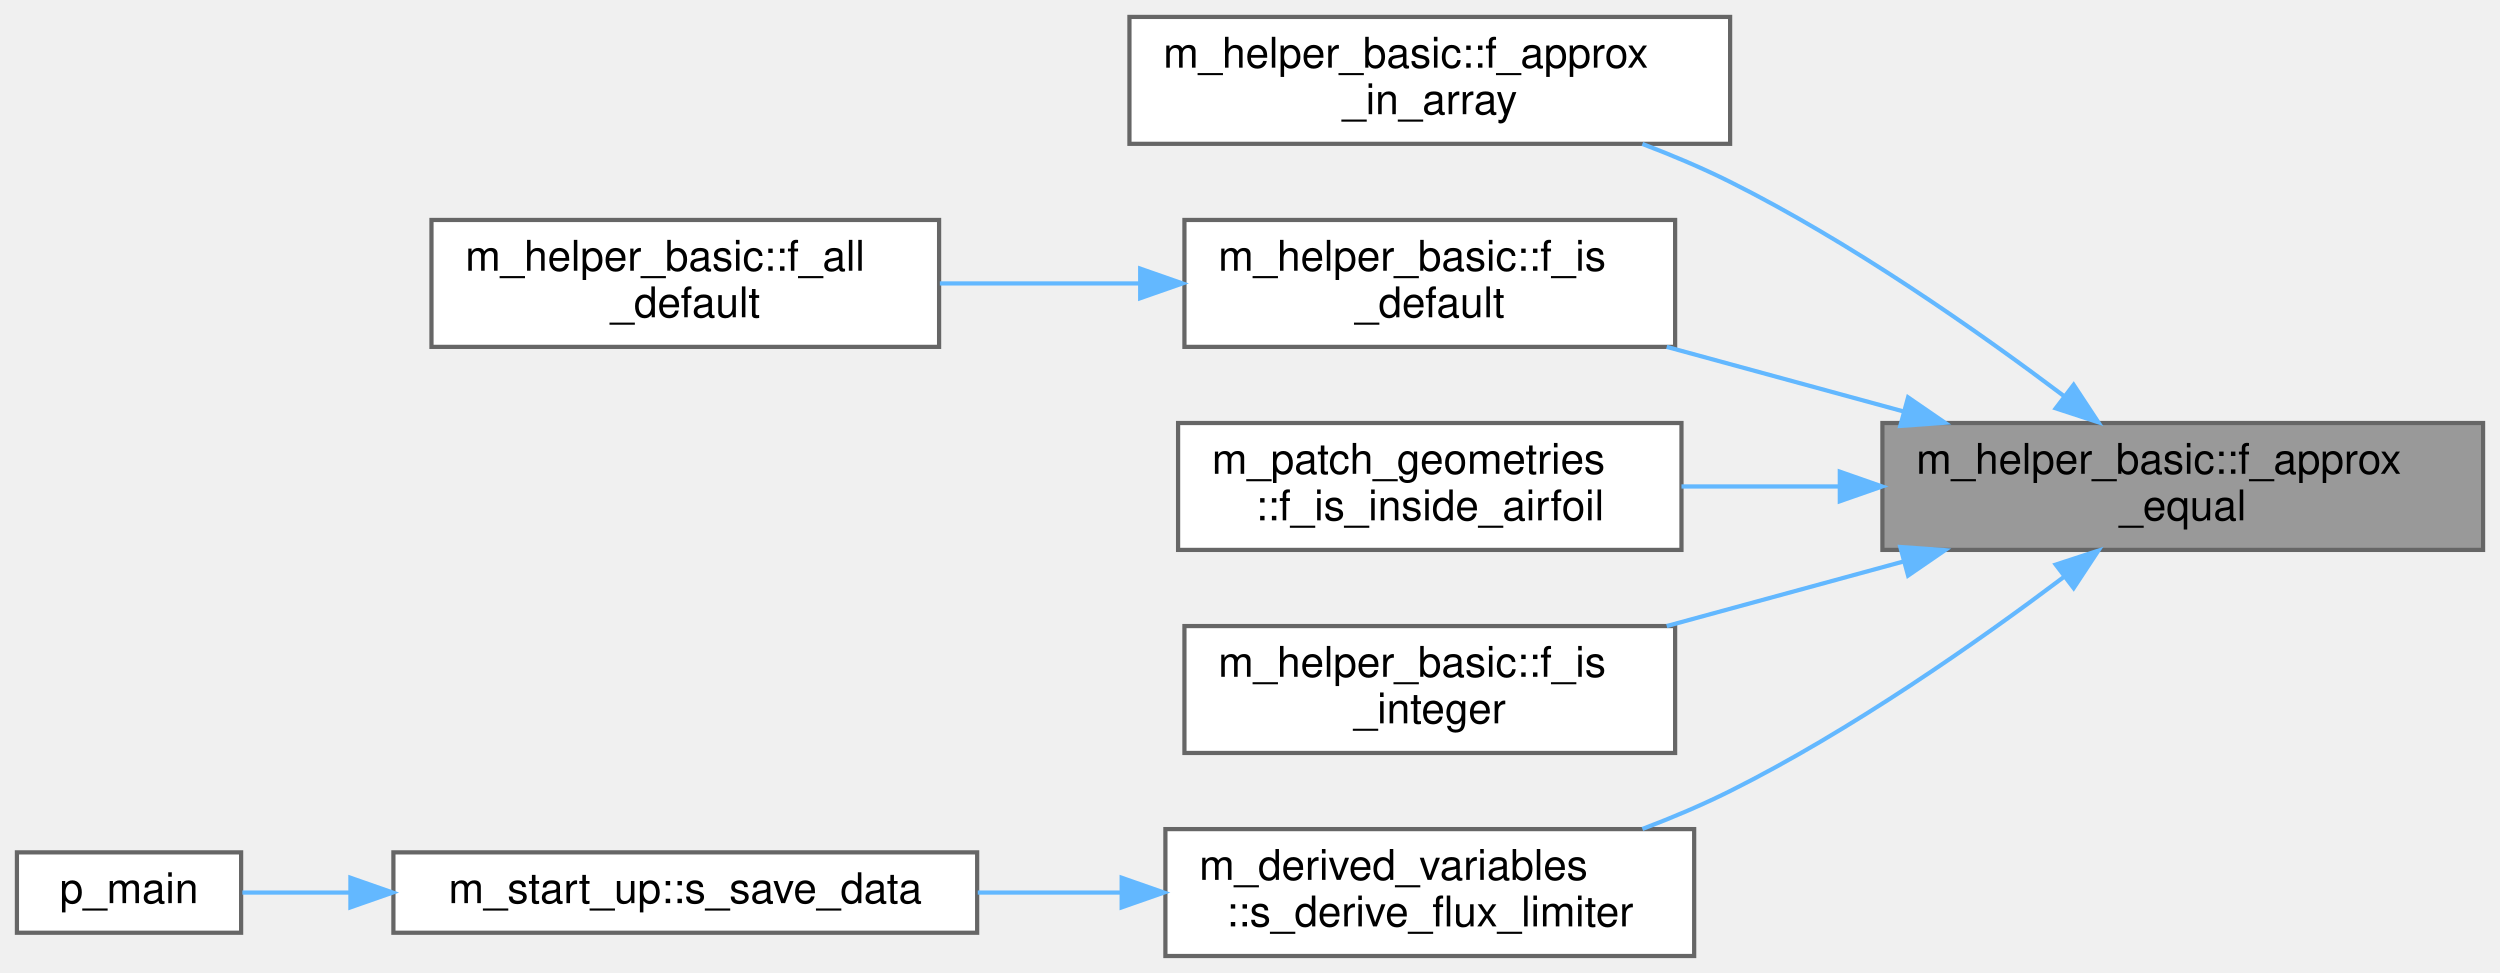
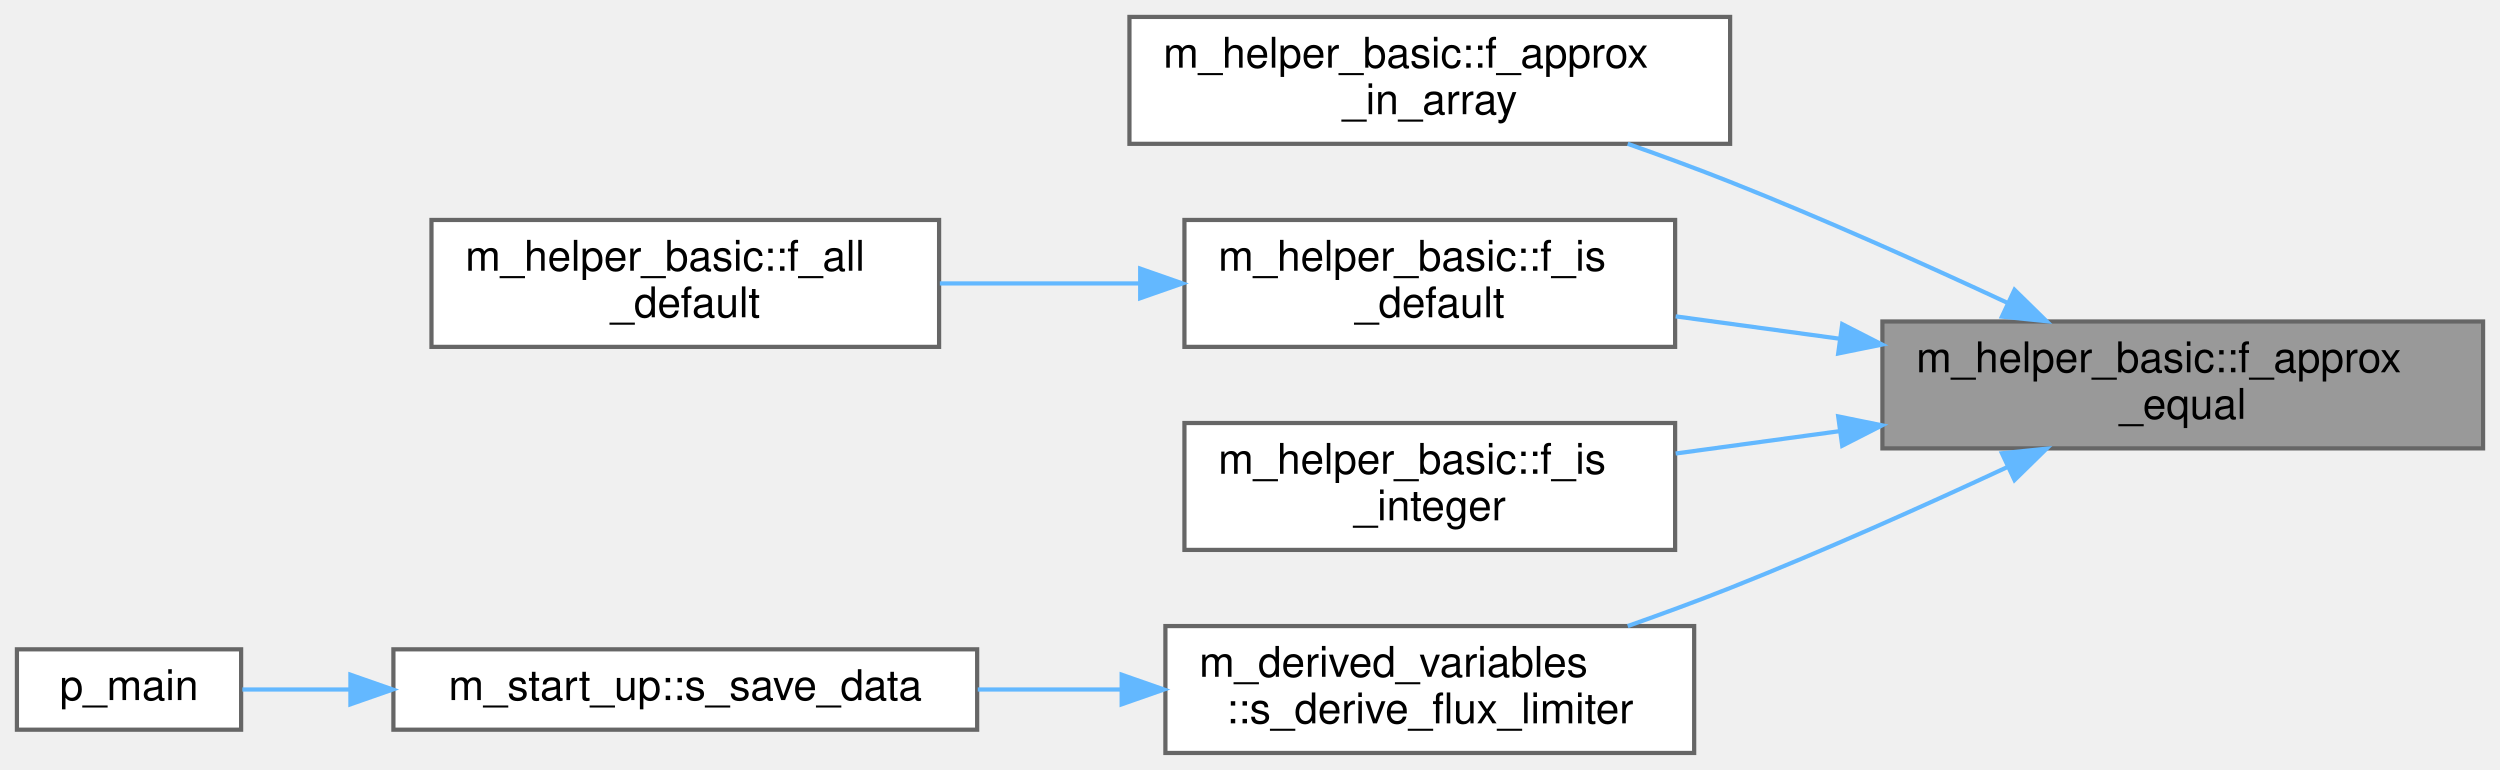
- <svg xmlns="http://www.w3.org/2000/svg" xmlns:xlink="http://www.w3.org/1999/xlink" width="591pt" height="230pt" viewBox="0.00 0.00 591.00 230.00">
-   <g id="graph0" class="graph" transform="scale(1 1) rotate(0) translate(4 226)">
+ <svg xmlns="http://www.w3.org/2000/svg" xmlns:xlink="http://www.w3.org/1999/xlink" width="591pt" height="182pt" viewBox="0.00 0.00 591.00 182.00">
+   <g id="graph0" class="graph" transform="scale(1 1) rotate(0) translate(4 178)">
    <g id="Node000001" class="node">
      <g id="a_Node000001">
        <a xlink:title="Check if two floating point numbers of wp are within tolerance.">
-           <polygon fill="#999999" stroke="#666666" points="583,-126 441,-126 441,-96 583,-96 583,-126" />
-           <text text-anchor="start" x="449" y="-114" font-family="Helvetica,sans-Serif" font-size="10.00">m_helper_basic::f_approx</text>
-           <text text-anchor="middle" x="512" y="-103" font-family="Helvetica,sans-Serif" font-size="10.00">_equal</text>
+           <polygon fill="#999999" stroke="#666666" points="583,-102 441,-102 441,-72 583,-72 583,-102" />
+           <text text-anchor="start" x="449" y="-90" font-family="Helvetica,sans-Serif" font-size="10.00">m_helper_basic::f_approx</text>
+           <text text-anchor="middle" x="512" y="-79" font-family="Helvetica,sans-Serif" font-size="10.00">_equal</text>
        </a>
      </g>
    </g>
    <g id="Node000002" class="node">
      <g id="a_Node000002">
        <a xlink:href="namespacem__helper__basic.html#a388ce5b49cbc696a303c4b90bc391dce" target="_top" xlink:title="Check if a wp value approximately matches any element of an array within tolerance.">
-           <polygon fill="white" stroke="#666666" points="405,-222 263,-222 263,-192 405,-192 405,-222" />
-           <text text-anchor="start" x="271" y="-210" font-family="Helvetica,sans-Serif" font-size="10.00">m_helper_basic::f_approx</text>
-           <text text-anchor="middle" x="334" y="-199" font-family="Helvetica,sans-Serif" font-size="10.00">_in_array</text>
+           <polygon fill="white" stroke="#666666" points="405,-174 263,-174 263,-144 405,-144 405,-174" />
+           <text text-anchor="start" x="271" y="-162" font-family="Helvetica,sans-Serif" font-size="10.00">m_helper_basic::f_approx</text>
+           <text text-anchor="middle" x="334" y="-151" font-family="Helvetica,sans-Serif" font-size="10.00">_in_array</text>
        </a>
      </g>
    </g>
    <g id="edge1_Node000001_Node000002" class="edge">
      <g id="a_edge1_Node000001_Node000002">
        <a xlink:title=" ">
-           <path fill="none" stroke="#63b8ff" d="M484.02,-132.3C463.31,-147.9 433.51,-168.75 405,-183 398.45,-186.27 391.35,-189.28 384.26,-191.97" />
-           <polygon fill="#63b8ff" stroke="#63b8ff" points="486.21,-135.03 492.04,-126.18 481.97,-129.47 486.21,-135.03" />
+           <path fill="none" stroke="#63b8ff" d="M470.55,-106.41C450.95,-115.53 426.95,-126.29 405,-135 397.24,-138.08 388.9,-141.14 380.79,-144" />
+           <polygon fill="#63b8ff" stroke="#63b8ff" points="472.23,-109.49 479.8,-102.07 469.26,-103.15 472.23,-109.49" />
        </a>
      </g>
    </g>
    <g id="Node000003" class="node">
      <g id="a_Node000003">
        <a xlink:href="namespacem__helper__basic.html#af1b06a05daa43f724ac3b0ff2f97db14" target="_top" xlink:title="Check if a real(wp) variable is of default value.">
-           <polygon fill="white" stroke="#666666" points="392,-174 276,-174 276,-144 392,-144 392,-174" />
-           <text text-anchor="start" x="284" y="-162" font-family="Helvetica,sans-Serif" font-size="10.00">m_helper_basic::f_is</text>
-           <text text-anchor="middle" x="334" y="-151" font-family="Helvetica,sans-Serif" font-size="10.00">_default</text>
+           <polygon fill="white" stroke="#666666" points="392,-126 276,-126 276,-96 392,-96 392,-126" />
+           <text text-anchor="start" x="284" y="-114" font-family="Helvetica,sans-Serif" font-size="10.00">m_helper_basic::f_is</text>
+           <text text-anchor="middle" x="334" y="-103" font-family="Helvetica,sans-Serif" font-size="10.00">_default</text>
        </a>
      </g>
    </g>
    <g id="edge2_Node000001_Node000003" class="edge">
      <g id="a_edge2_Node000001_Node000003">
        <a xlink:title=" ">
-           <path fill="none" stroke="#63b8ff" d="M446.03,-128.72C427.62,-133.74 407.77,-139.15 390.01,-144" />
-           <polygon fill="#63b8ff" stroke="#63b8ff" points="447.07,-132.06 455.8,-126.06 445.23,-125.31 447.07,-132.06" />
+           <path fill="none" stroke="#63b8ff" d="M430.98,-97.91C417.87,-99.7 404.52,-101.52 392.12,-103.21" />
+           <polygon fill="#63b8ff" stroke="#63b8ff" points="431.5,-101.37 440.93,-96.55 430.55,-94.44 431.5,-101.37" />
        </a>
      </g>
    </g>
    <g id="Node000005" class="node">
      <g id="a_Node000005">
-         <a xlink:href="namespacem__patch__geometries.html#afeec9dce9eb3814e5a76863a1f29aefe" target="_top" xlink:title="Check if the x, y, are bounded by a NACA airfoil. Check if the z coordinate is inside the left and ri...">
-           <polygon fill="white" stroke="#666666" points="393.5,-126 274.5,-126 274.5,-96 393.5,-96 393.5,-126" />
-           <text text-anchor="start" x="282.5" y="-114" font-family="Helvetica,sans-Serif" font-size="10.00">m_patch_geometries</text>
-           <text text-anchor="middle" x="334" y="-103" font-family="Helvetica,sans-Serif" font-size="10.00">::f_is_inside_airfoil</text>
-         </a>
-       </g>
-     </g>
-     <g id="edge4_Node000001_Node000005" class="edge">
-       <g id="a_edge4_Node000001_Node000005">
-         <a xlink:title=" ">
-           <path fill="none" stroke="#63b8ff" d="M430.9,-111C418.3,-111 405.49,-111 393.5,-111" />
-           <polygon fill="#63b8ff" stroke="#63b8ff" points="430.93,-114.5 440.93,-111 430.93,-107.5 430.93,-114.5" />
-         </a>
-       </g>
-     </g>
-     <g id="Node000006" class="node">
-       <g id="a_Node000006">
        <a xlink:href="namespacem__helper__basic.html#a2c677da1905f9b1c52e69ae431bfb70d" target="_top" xlink:title="Check if a real(wp) variable is an integer.">
          <polygon fill="white" stroke="#666666" points="392,-78 276,-78 276,-48 392,-48 392,-78" />
          <text text-anchor="start" x="284" y="-66" font-family="Helvetica,sans-Serif" font-size="10.00">m_helper_basic::f_is</text>
          <text text-anchor="middle" x="334" y="-55" font-family="Helvetica,sans-Serif" font-size="10.00">_integer</text>
        </a>
      </g>
    </g>
-     <g id="edge5_Node000001_Node000006" class="edge">
-       <g id="a_edge5_Node000001_Node000006">
+     <g id="edge4_Node000001_Node000005" class="edge">
+       <g id="a_edge4_Node000001_Node000005">
        <a xlink:title=" ">
-           <path fill="none" stroke="#63b8ff" d="M446.03,-93.28C427.62,-88.26 407.77,-82.85 390.01,-78" />
-           <polygon fill="#63b8ff" stroke="#63b8ff" points="445.23,-96.69 455.8,-95.94 447.07,-89.94 445.23,-96.69" />
+           <path fill="none" stroke="#63b8ff" d="M430.98,-76.09C417.87,-74.3 404.52,-72.48 392.12,-70.79" />
+           <polygon fill="#63b8ff" stroke="#63b8ff" points="430.55,-79.56 440.93,-77.45 431.5,-72.63 430.55,-79.56" />
        </a>
      </g>
    </g>
-     <g id="Node000007" class="node">
-       <g id="a_Node000007">
+     <g id="Node000006" class="node">
+       <g id="a_Node000006">
        <a xlink:href="namespacem__derived__variables.html#ac85e77b0312f21389eb166960446f6ec" target="_top" xlink:title="Derive the flux limiter at cell boundary i+1/2. This is an approximation because the velocity used to...">
          <polygon fill="white" stroke="#666666" points="396.5,-30 271.5,-30 271.5,0 396.5,0 396.5,-30" />
          <text text-anchor="start" x="279.5" y="-18" font-family="Helvetica,sans-Serif" font-size="10.00">m_derived_variables</text>
          <text text-anchor="middle" x="334" y="-7" font-family="Helvetica,sans-Serif" font-size="10.00">::s_derive_flux_limiter</text>
        </a>
      </g>
    </g>
-     <g id="edge6_Node000001_Node000007" class="edge">
-       <g id="a_edge6_Node000001_Node000007">
+     <g id="edge5_Node000001_Node000006" class="edge">
+       <g id="a_edge5_Node000001_Node000006">
        <a xlink:title=" ">
-           <path fill="none" stroke="#63b8ff" d="M484.02,-89.7C463.31,-74.1 433.51,-53.25 405,-39 398.45,-35.73 391.35,-32.72 384.26,-30.03" />
-           <polygon fill="#63b8ff" stroke="#63b8ff" points="481.97,-92.53 492.04,-95.82 486.21,-86.97 481.97,-92.53" />
+           <path fill="none" stroke="#63b8ff" d="M470.55,-67.59C450.95,-58.47 426.95,-47.71 405,-39 397.24,-35.92 388.9,-32.86 380.79,-30" />
+           <polygon fill="#63b8ff" stroke="#63b8ff" points="469.26,-70.85 479.8,-71.93 472.23,-64.51 469.26,-70.85" />
        </a>
      </g>
    </g>
    <g id="Node000004" class="node">
      <g id="a_Node000004">
        <a xlink:href="namespacem__helper__basic.html#a2a51671bfbfddf6ecabbc9593be49e1d" target="_top" xlink:title="Check if ALL elements of a real(wp) array are of default value.">
-           <polygon fill="white" stroke="#666666" points="218,-174 98,-174 98,-144 218,-144 218,-174" />
-           <text text-anchor="start" x="106" y="-162" font-family="Helvetica,sans-Serif" font-size="10.00">m_helper_basic::f_all</text>
-           <text text-anchor="middle" x="158" y="-151" font-family="Helvetica,sans-Serif" font-size="10.00">_default</text>
+           <polygon fill="white" stroke="#666666" points="218,-126 98,-126 98,-96 218,-96 218,-126" />
+           <text text-anchor="start" x="106" y="-114" font-family="Helvetica,sans-Serif" font-size="10.00">m_helper_basic::f_all</text>
+           <text text-anchor="middle" x="158" y="-103" font-family="Helvetica,sans-Serif" font-size="10.00">_default</text>
        </a>
      </g>
    </g>
    <g id="edge3_Node000003_Node000004" class="edge">
      <g id="a_edge3_Node000003_Node000004">
        <a xlink:title=" ">
-           <path fill="none" stroke="#63b8ff" d="M265.45,-159C249.86,-159 233.39,-159 218.18,-159" />
-           <polygon fill="#63b8ff" stroke="#63b8ff" points="265.54,-162.5 275.54,-159 265.54,-155.5 265.54,-162.5" />
+           <path fill="none" stroke="#63b8ff" d="M265.45,-111C249.86,-111 233.39,-111 218.18,-111" />
+           <polygon fill="#63b8ff" stroke="#63b8ff" points="265.54,-114.5 275.54,-111 265.54,-107.5 265.54,-114.5" />
        </a>
      </g>
    </g>
-     <g id="Node000008" class="node">
-       <g id="a_Node000008">
+     <g id="Node000007" class="node">
+       <g id="a_Node000007">
        <a xlink:href="namespacem__start__up.html#a1b658dbb130b83de8ace22b3b76d76b3" target="_top" xlink:title="Derive requested flow quantities from primitive variables and write them to the formatted database fi...">
          <polygon fill="white" stroke="#666666" points="227,-24.5 89,-24.5 89,-5.5 227,-5.5 227,-24.5" />
          <text text-anchor="middle" x="158" y="-12.5" font-family="Helvetica,sans-Serif" font-size="10.00">m_start_up::s_save_data</text>
        </a>
      </g>
    </g>
-     <g id="edge7_Node000007_Node000008" class="edge">
-       <g id="a_edge7_Node000007_Node000008">
+     <g id="edge6_Node000006_Node000007" class="edge">
+       <g id="a_edge6_Node000006_Node000007">
        <a xlink:title=" ">
          <path fill="none" stroke="#63b8ff" d="M261,-15C249.8,-15 238.25,-15 227.14,-15" />
          <polygon fill="#63b8ff" stroke="#63b8ff" points="261.16,-18.5 271.16,-15 261.16,-11.5 261.16,-18.5" />
        </a>
      </g>
    </g>
-     <g id="Node000009" class="node">
-       <g id="a_Node000009">
+     <g id="Node000008" class="node">
+       <g id="a_Node000008">
        <a xlink:href="p__main_8fpp_8f90.html#aeec10ee8e2940c953967da3e374e1579" target="_top" xlink:title="Post-process raw simulation data into formatted database files (Silo-HDF5 or Binary).">
          <polygon fill="white" stroke="#666666" points="53,-24.5 0,-24.5 0,-5.5 53,-5.5 53,-24.5" />
          <text text-anchor="middle" x="26.5" y="-12.5" font-family="Helvetica,sans-Serif" font-size="10.00">p_main</text>
        </a>
      </g>
    </g>
-     <g id="edge8_Node000008_Node000009" class="edge">
-       <g id="a_edge8_Node000008_Node000009">
+     <g id="edge7_Node000007_Node000008" class="edge">
+       <g id="a_edge7_Node000007_Node000008">
        <a xlink:title=" ">
          <path fill="none" stroke="#63b8ff" d="M78.81,-15C69.67,-15 60.91,-15 53.29,-15" />
          <polygon fill="#63b8ff" stroke="#63b8ff" points="78.84,-18.5 88.84,-15 78.84,-11.5 78.84,-18.5" />
        </a>
      </g>
    </g>
  </g>
</svg>
